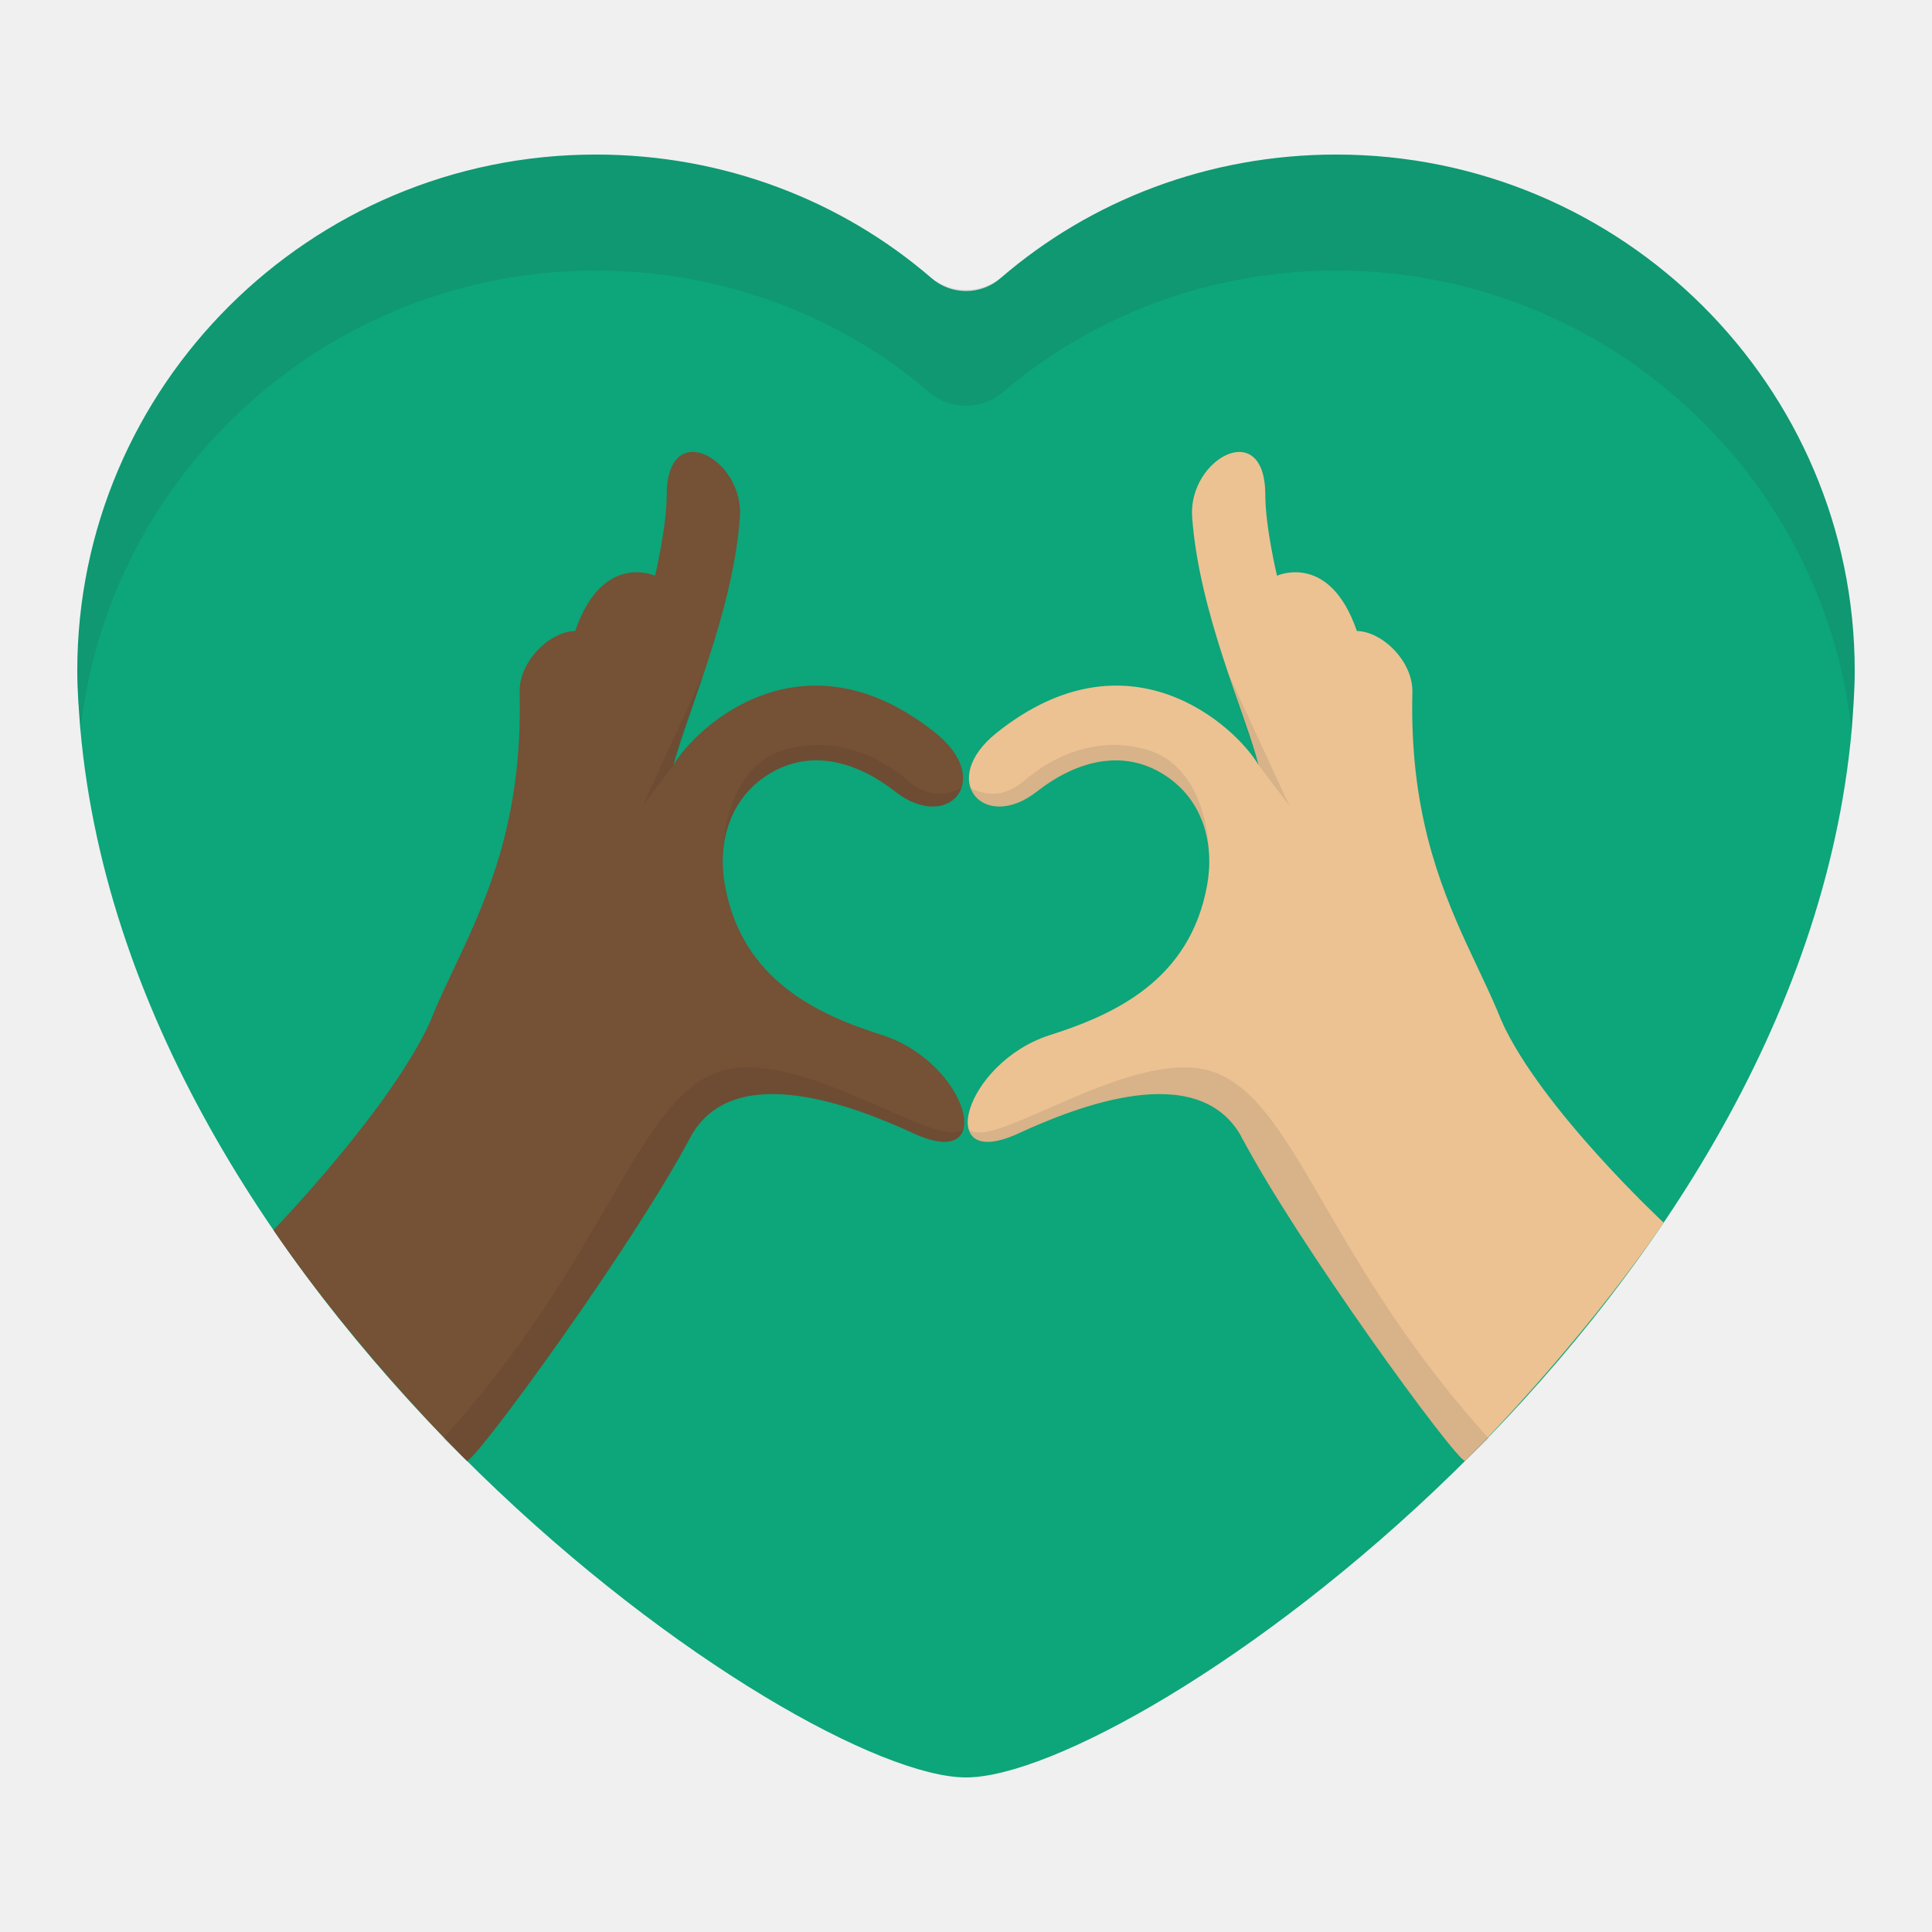
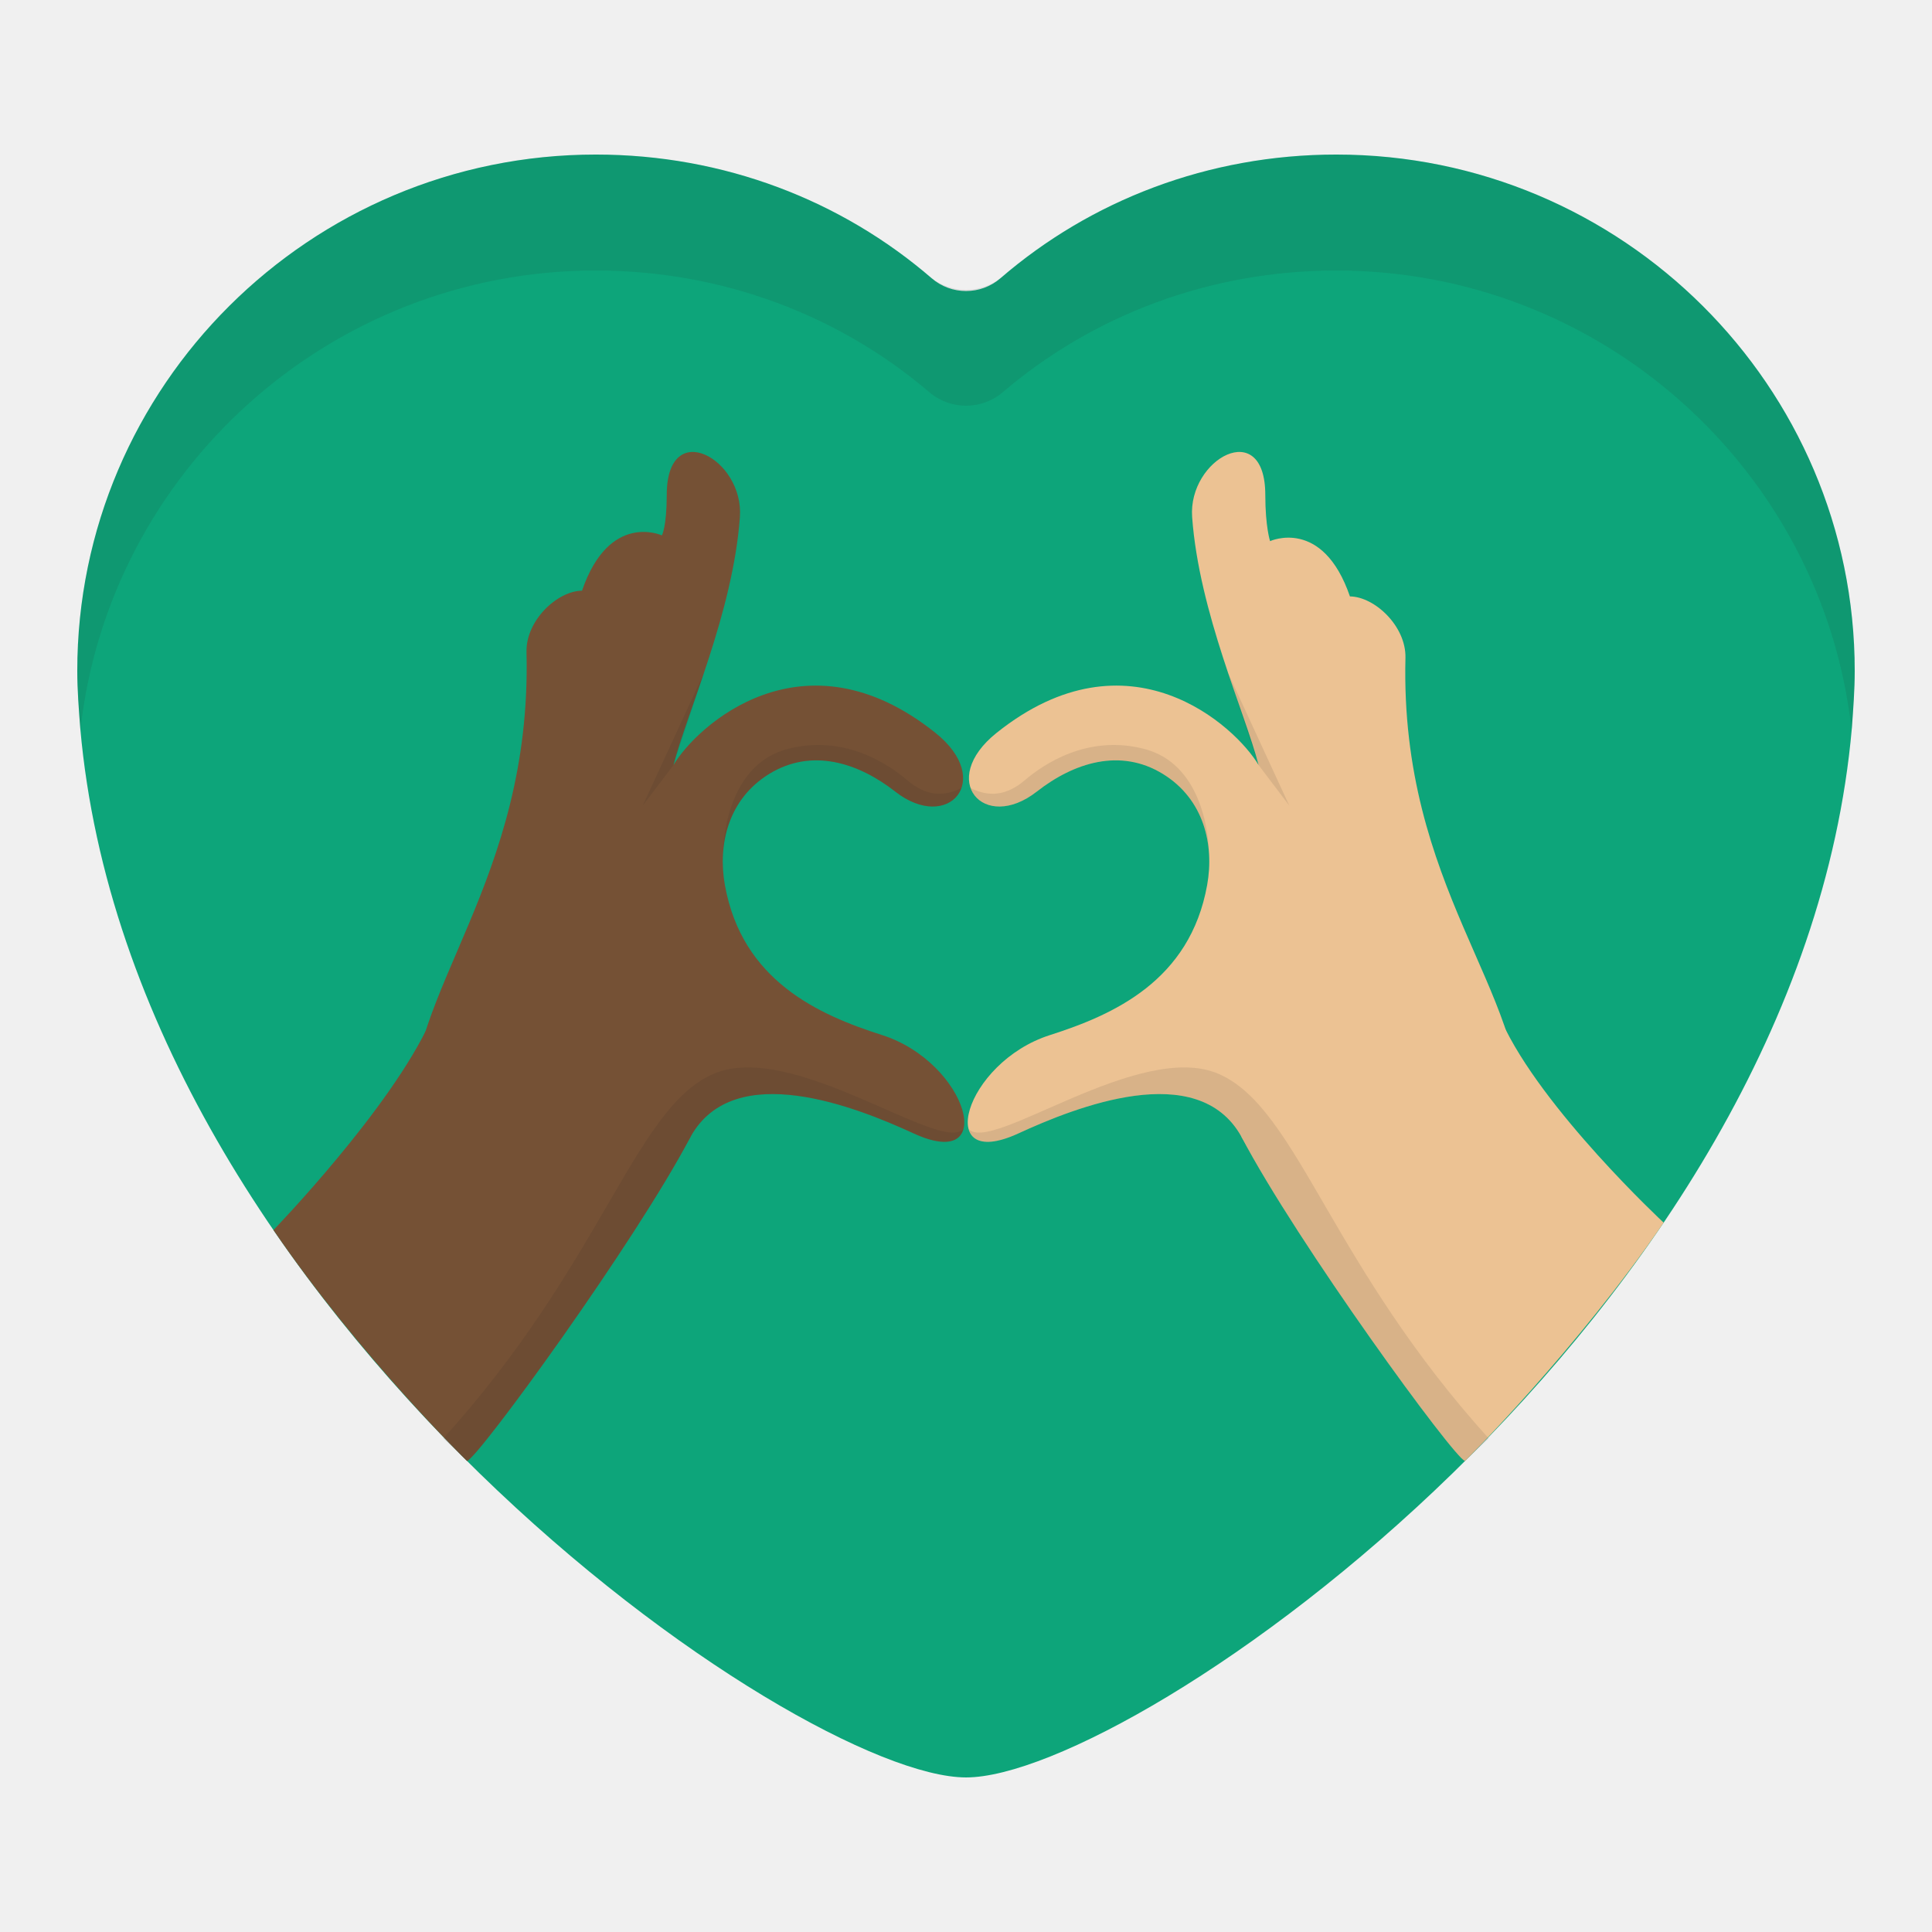
<svg xmlns="http://www.w3.org/2000/svg" xmlns:xlink="http://www.w3.org/1999/xlink" width="300px" height="300px" viewBox="0 0 300 300" version="1.1">
  <defs>
    <polygon id="path-1" points="0 0 276 0 276 251.999 0 251.999" />
    <polygon id="path-3" points="0 0.004 276 0.004 276 89.344 0 89.344" />
  </defs>
  <g id="Donate-Illustration" stroke="none" stroke-width="1" fill="none" fill-rule="evenodd">
    <g id="Donate" transform="translate(12, 24)">
      <g id="Group-3">
        <mask id="mask-2" fill="white">
          <use xlink:href="#path-1" />
        </mask>
        <g id="Clip-2" />
        <path d="M275.553,89.1 C267.488,180.285 164.208,251.999 138.009,251.999 C111.81,251.999 8.513,180.285 0.465,89.1 C0.233,86.125 -0,83.151 -0,80.176 C-0,35.964 36.108,-0.001 80.513,-0.001 C100.404,-0.001 118.692,7.134 132.671,19.209 C135.733,21.853 140.285,21.853 143.347,19.209 C157.326,7.134 175.615,-0.001 195.505,-0.001 C239.893,-0.001 276,35.964 276,80.176 C276,83.151 275.768,86.125 275.553,89.1" id="Fill-1" fill="#0DA57A" mask="url(#mask-2)" />
      </g>
-       <path d="M180.747,152.47 C173.947,140.327 154.978,147.93 146.114,152.006 C132.837,158.109 137.718,140.98 151.039,136.725 C160.852,133.589 172.781,128.322 175.449,113.41 C176.558,107.219 174.985,100.105 168.544,96.16 C161.961,92.129 154.767,94.403 148.996,98.916 C140.774,105.346 133.553,97.153 142.752,89.796 C163.284,73.379 179.893,88.796 183.431,94.794 C181.339,86.651 174.197,71.135 173.114,56.292 C172.455,47.252 184.461,40.642 184.474,52.842 C184.478,57.834 186.293,65.4 186.293,65.4 C186.293,65.4 194.452,61.641 198.693,73.984 C202.532,74.026 207.435,78.609 207.314,83.528 C206.434,119.213 225.122,130.006 224.046,149.798 C222.872,171.392 190.626,170.113 180.747,152.47" id="Fill-4" fill="#ECC293" />
+       <path d="M146.114,152.006 C132.837,158.109 137.718,140.98 151.039,136.725 C160.852,133.589 172.781,128.322 175.449,113.41 C176.558,107.219 174.985,100.105 168.544,96.16 C161.961,92.129 154.767,94.403 148.996,98.916 C140.774,105.346 133.553,97.153 142.752,89.796 C163.284,73.379 179.893,88.796 183.431,94.794 C181.339,86.651 174.197,71.135 173.114,56.292 C172.455,47.252 184.461,40.642 184.474,52.842 C184.478,57.834 185.217,60.026 185.217,60.026 C185.217,60.026 193.376,56.267 197.617,68.611 C201.456,68.653 206.359,73.236 206.238,78.155 C205.358,113.839 225.122,130.006 224.046,149.798 C222.872,171.392 190.626,170.113 180.747,152.47 C173.947,140.327 154.978,147.93 146.114,152.006 Z" id="Fill-4" fill="#ECC293" />
      <path d="M180.747,152.47 C189.4,168.965 213.779,202.43 215.49,202.864 C215.49,202.864 232.885,185.544 246.33,165.852 C246.33,165.852 227.361,148.214 221.185,134.599 L180.747,152.47 Z" id="Fill-6" fill="#ECC293" />
      <g id="Group-12" transform="translate(138, 141)" fill="#231F20">
        <path d="M81.17,58.363 L77.64,61.723 C77.54,61.813 77.49,61.863 77.49,61.863 L77.27,61.733 C74.27,59.353 51.13,27.443 42.75,11.473 C35.95,-0.676 16.98,6.933 8.11,11.004 C3.38,13.183 0.96,12.403 0.4,10.313 L0.4,10.293 C3.81,14.254 26.99,-3.597 39.25,1.763 C42.4,3.134 45.06,5.733 47.69,9.293 C50.33,12.863 52.95,17.403 56,22.664 C61.76,32.563 69.11,45.023 81.17,58.363" id="Fill-8" opacity="0.1" />
        <path d="M77.49,61.863 C77.44,61.853 77.36,61.803 77.27,61.733 L77.49,61.863 Z" id="Fill-10" />
      </g>
      <path d="M175.78,109.643 C175.74,104.523 173.7,99.324 168.54,96.164 C161.96,92.133 154.77,94.403 149,98.914 C144.24,102.633 139.82,101.463 138.72,98.383 L138.72,98.372 C141.61,99.813 144.33,99.542 147.13,97.153 C149.92,94.773 156.87,89.933 165.79,92.324 C174.2,94.563 175.82,104.613 175.78,109.643" id="Fill-13" fill="#231F20" opacity="0.1" />
      <polygon id="Fill-15" fill="#231F20" opacity="0.1" points="183.43 94.795 188.197 101.089 178.707 80.522" />
-       <path d="M95.259,152.47 C102.059,140.327 121.028,147.93 129.892,152.006 C143.169,158.109 138.288,140.98 124.967,136.725 C115.154,133.589 103.225,128.322 100.557,113.41 C99.448,107.219 101.021,100.105 107.461,96.16 C114.045,92.129 121.239,94.403 127.01,98.916 C135.231,105.346 142.453,97.153 133.253,89.796 C112.722,73.379 96.113,88.796 92.575,94.794 C94.667,86.651 101.809,71.135 102.892,56.292 C103.551,47.252 91.545,40.642 91.532,52.842 C91.527,57.834 89.713,65.4 89.713,65.4 C89.713,65.4 81.554,61.641 77.313,73.984 C73.474,74.026 68.57,78.609 68.692,83.528 C69.572,119.213 50.884,130.006 51.96,149.798 C53.134,171.392 85.379,170.113 95.259,152.47" id="Fill-17" fill="#755135" />
+       <path d="M129.892,152.006 C143.169,158.109 138.288,140.98 124.967,136.725 C115.154,133.589 103.225,128.322 100.557,113.41 C99.448,107.219 101.021,100.105 107.461,96.16 C114.045,92.129 121.239,94.403 127.01,98.916 C135.231,105.346 142.453,97.153 133.253,89.796 C112.722,73.379 96.113,88.796 92.575,94.794 C94.667,86.651 101.809,71.135 102.892,56.292 C103.551,47.252 91.545,40.642 91.532,52.842 C91.527,57.834 90.776,59.135 90.776,59.135 C90.776,59.135 82.617,55.376 78.376,67.72 C74.537,67.762 69.633,72.345 69.755,77.264 C70.635,112.948 50.884,130.006 51.96,149.798 C53.134,171.392 85.379,170.113 95.259,152.47 C102.059,140.327 121.028,147.93 129.892,152.006 Z" id="Fill-17" fill="#755135" />
      <path d="M95.259,152.47 C86.606,168.965 62.227,202.43 60.516,202.864 C60.516,202.864 43.906,186.696 30.462,167.004 C30.462,167.004 48.645,148.214 54.821,134.599 L95.259,152.47 Z" id="Fill-19" fill="#755135" />
      <g id="Group-25" transform="translate(56, 141)" fill="#231F20">
        <path d="M0.836,58.363 L4.366,61.723 C4.466,61.813 4.516,61.863 4.516,61.863 L4.736,61.733 C7.736,59.353 30.876,27.443 39.256,11.473 C46.056,-0.676 65.026,6.933 73.896,11.004 C78.626,13.183 81.046,12.403 81.606,10.313 L81.606,10.294 C78.196,14.254 55.016,-3.597 42.756,1.763 C39.606,3.134 36.946,5.733 34.316,9.294 C31.676,12.863 29.056,17.403 26.006,22.663 C20.246,32.563 12.896,45.023 0.836,58.363" id="Fill-21" opacity="0.1" />
        <path d="M4.516,61.863 C4.566,61.853 4.646,61.803 4.736,61.733 L4.516,61.863 Z" id="Fill-23" />
      </g>
      <path d="M100.226,109.643 C100.266,104.523 102.306,99.324 107.466,96.164 C114.046,92.133 121.236,94.403 127.006,98.914 C131.766,102.633 136.186,101.463 137.286,98.383 L137.286,98.373 C134.396,99.813 131.676,99.543 128.876,97.153 C126.086,94.773 119.136,89.933 110.216,92.324 C101.806,94.563 100.186,104.613 100.226,109.643" id="Fill-26" fill="#231F20" opacity="0.1" />
      <polygon id="Fill-28" fill="#231F20" opacity="0.1" points="92.575 94.795 87.808 101.089 97.298 80.522" />
      <g id="Group-32">
        <mask id="mask-4" fill="white">
          <use xlink:href="#path-3" />
        </mask>
        <g id="Clip-31" />
        <path d="M276,80.174 C276,83.153 275.77,86.123 275.55,89.104 C275.506,89.104 275.526,89.104 275.482,89.105 C270.947,49.148 236.813,18.004 195.51,18.004 C175.79,18.004 157.646,25.008 143.718,36.893 C140.426,39.701 135.592,39.702 132.3,36.894 C118.367,25.008 100.23,18.004 80.51,18.004 C39.11,18.004 4.91,49.274 0.49,89.344 L0.489,89.344 C0.243,86.283 0,83.234 0,80.174 C0,35.964 36.11,0.004 80.51,0.004 C100.23,0.004 118.367,7.008 132.3,18.894 C135.592,21.702 140.426,21.701 143.718,18.893 C157.646,7.008 175.79,0.004 195.51,0.004 C239.89,0.004 276,35.964 276,80.174" id="Fill-30" fill-opacity="0.1" fill="#231F20" mask="url(#mask-4)" />
      </g>
    </g>
  </g>
</svg>
